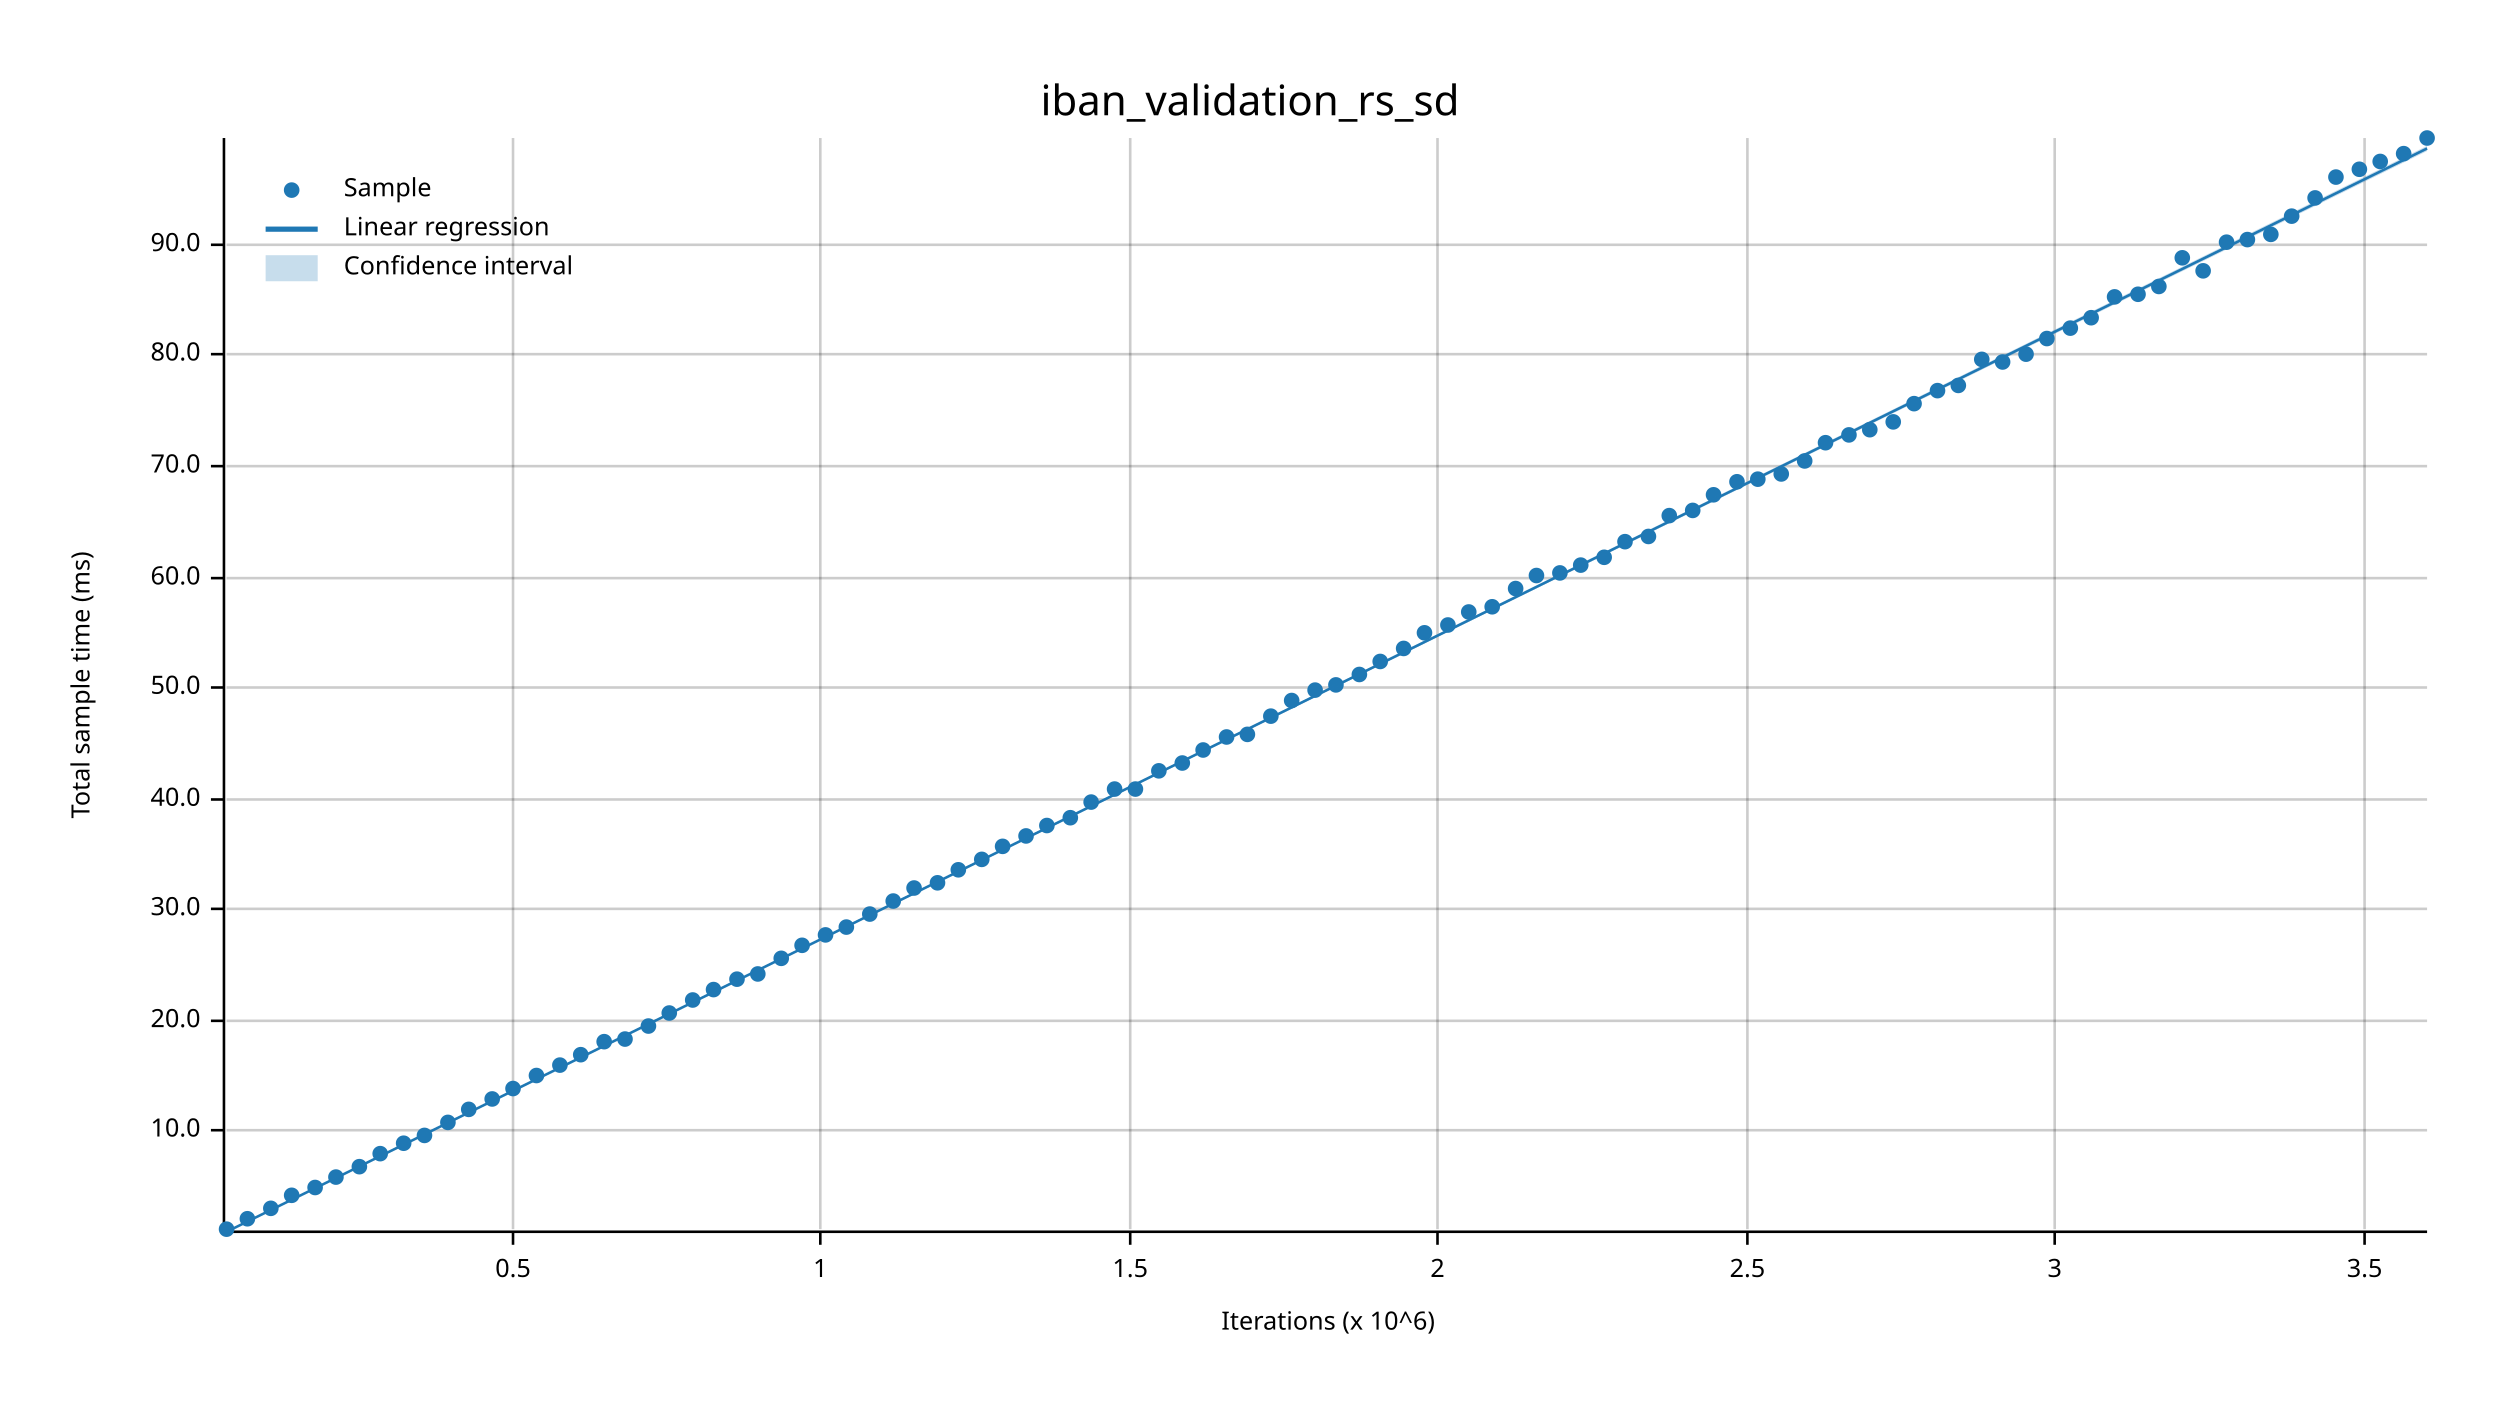
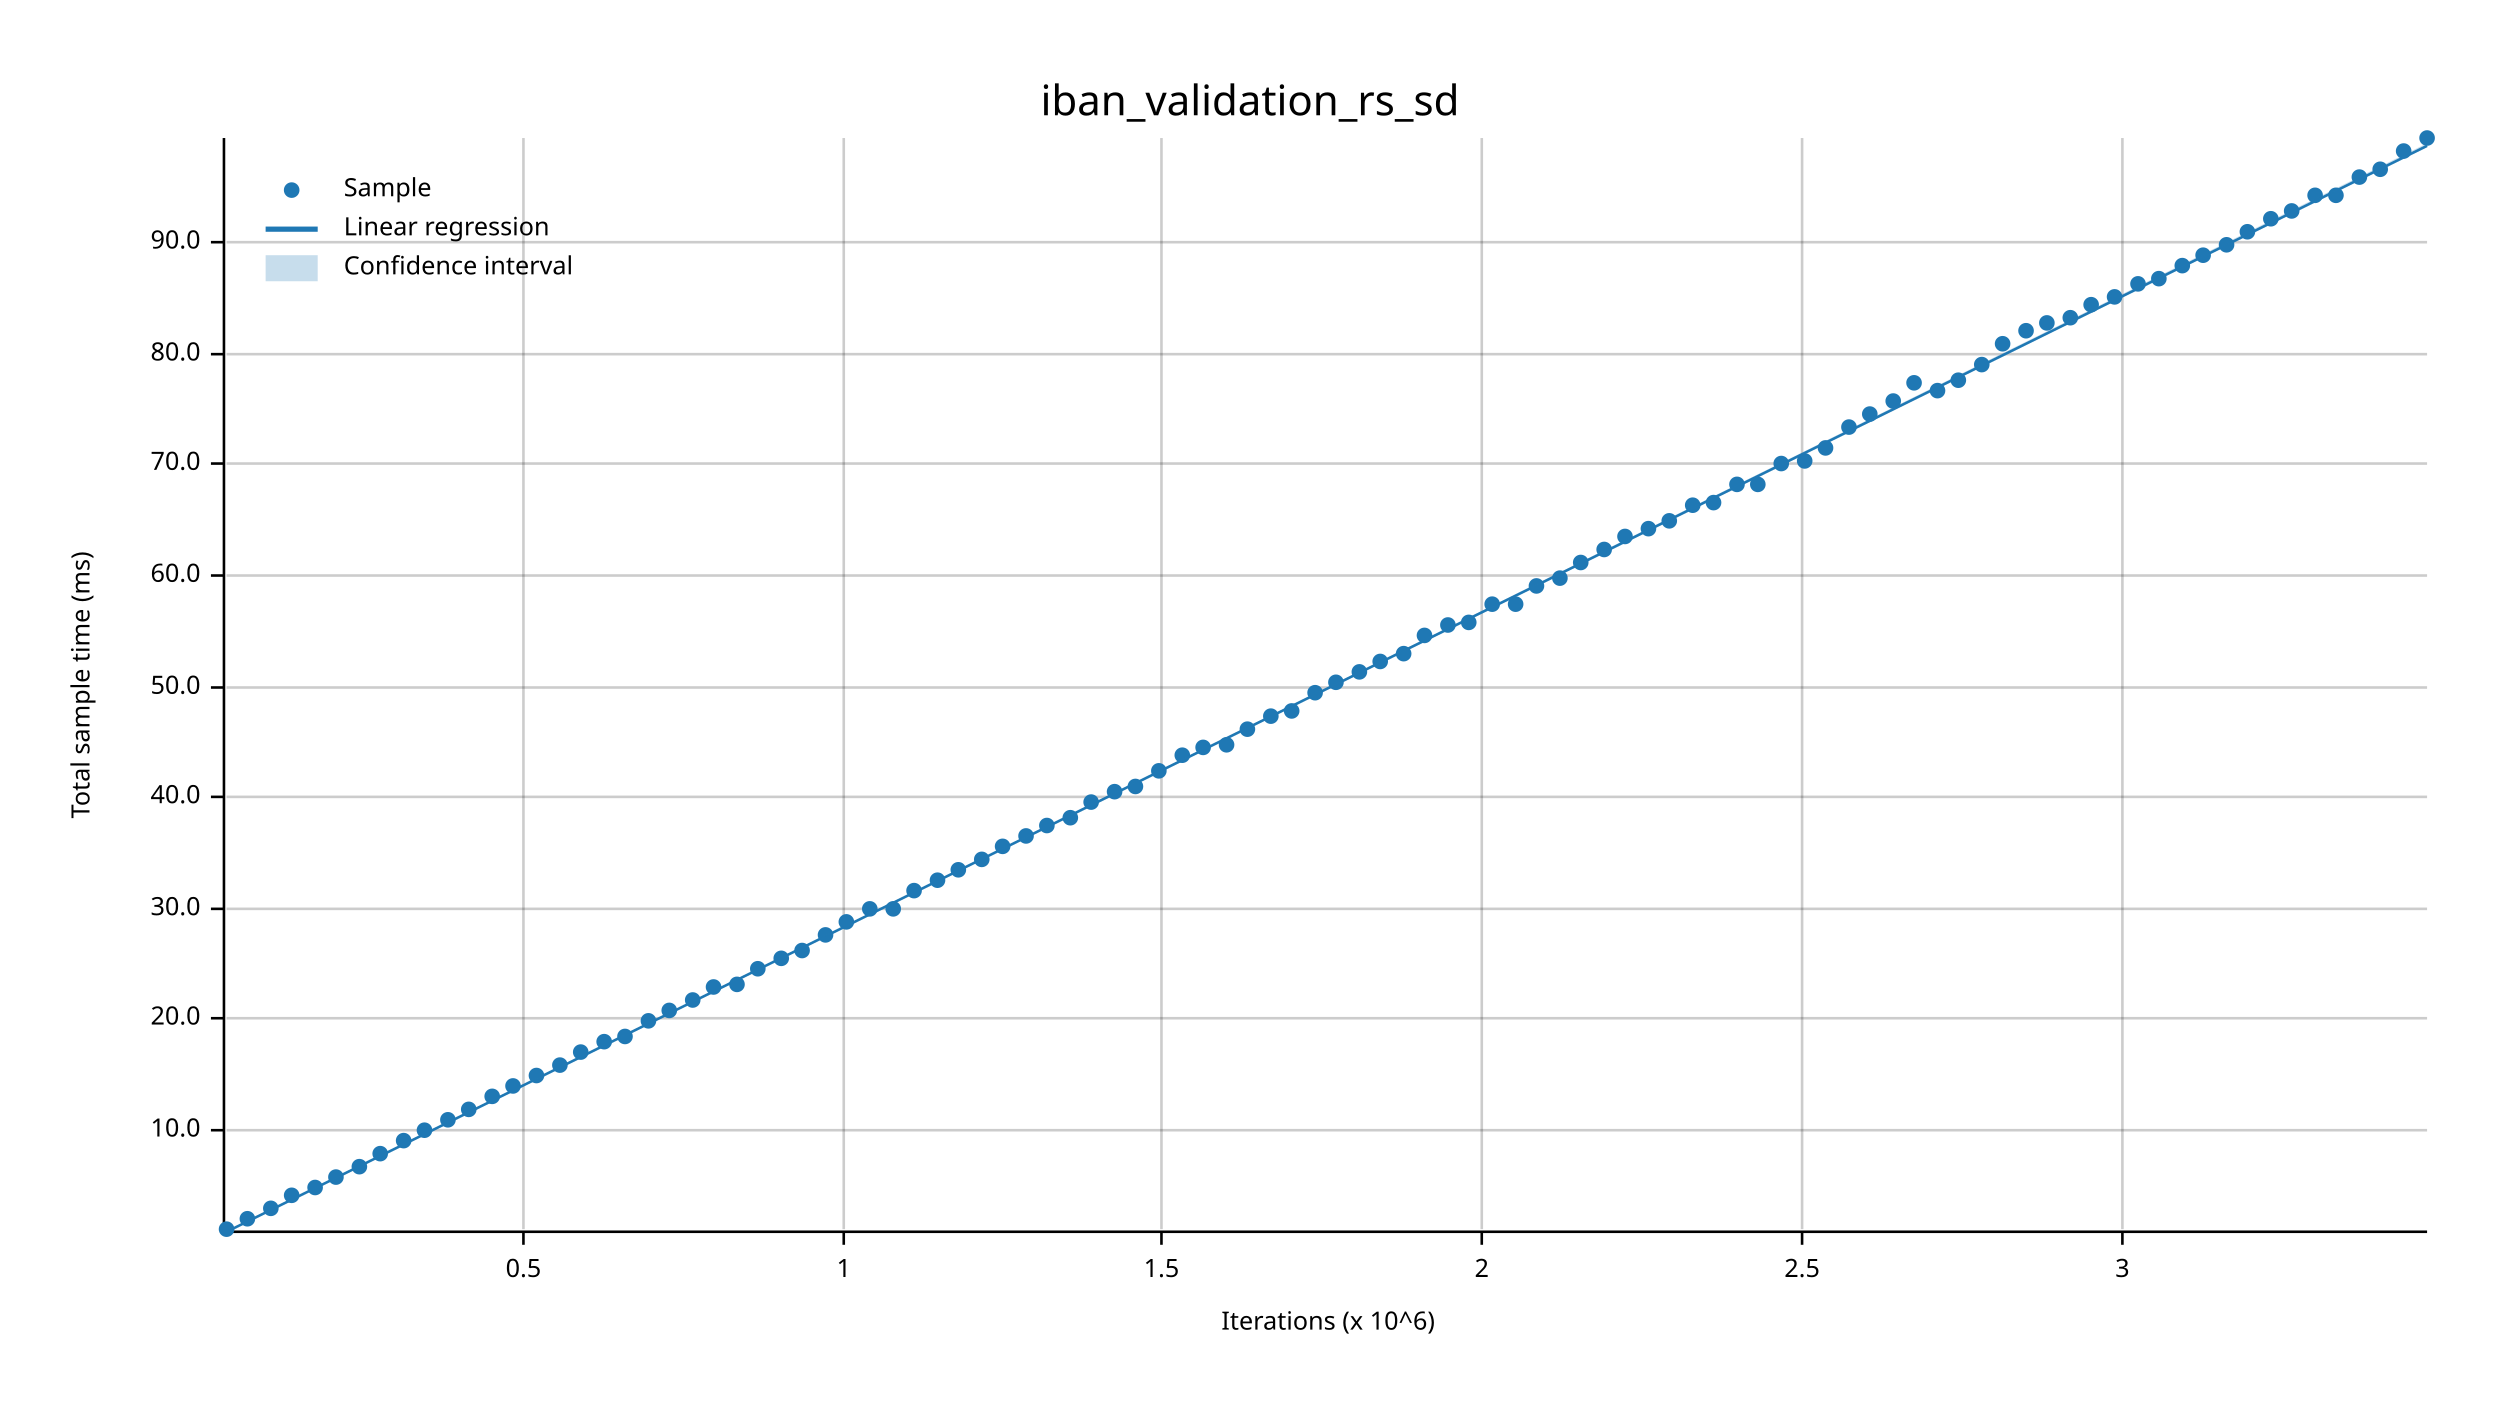
<svg xmlns="http://www.w3.org/2000/svg" width="960" height="540" viewBox="0 0 960 540">
  <text x="480" y="32" dy="0.76em" text-anchor="middle" font-family="sans-serif" font-size="16.129" opacity="1" fill="#000000">
iban_validation_rs_sd
</text>
  <text x="27" y="263" dy="0.76em" text-anchor="middle" font-family="sans-serif" font-size="9.677" opacity="1" fill="#000000" transform="rotate(270, 27, 263)">
Total sample time (ms)
</text>
  <text x="510" y="513" dy="-0.5ex" text-anchor="middle" font-family="sans-serif" font-size="9.677" opacity="1" fill="#000000">
Iterations (x 10^6)
</text>
-   <line opacity="0.2" stroke="#000000" stroke-width="1" x1="197" y1="472" x2="197" y2="53" />
-   <line opacity="0.2" stroke="#000000" stroke-width="1" x1="315" y1="472" x2="315" y2="53" />
-   <line opacity="0.2" stroke="#000000" stroke-width="1" x1="434" y1="472" x2="434" y2="53" />
-   <line opacity="0.2" stroke="#000000" stroke-width="1" x1="552" y1="472" x2="552" y2="53" />
-   <line opacity="0.2" stroke="#000000" stroke-width="1" x1="671" y1="472" x2="671" y2="53" />
-   <line opacity="0.2" stroke="#000000" stroke-width="1" x1="789" y1="472" x2="789" y2="53" />
-   <line opacity="0.2" stroke="#000000" stroke-width="1" x1="908" y1="472" x2="908" y2="53" />
+   <line opacity="0.2" stroke="#000000" stroke-width="1" x1="201" y1="472" x2="201" y2="53" />
+   <line opacity="0.2" stroke="#000000" stroke-width="1" x1="324" y1="472" x2="324" y2="53" />
+   <line opacity="0.2" stroke="#000000" stroke-width="1" x1="446" y1="472" x2="446" y2="53" />
+   <line opacity="0.2" stroke="#000000" stroke-width="1" x1="569" y1="472" x2="569" y2="53" />
+   <line opacity="0.2" stroke="#000000" stroke-width="1" x1="692" y1="472" x2="692" y2="53" />
+   <line opacity="0.2" stroke="#000000" stroke-width="1" x1="815" y1="472" x2="815" y2="53" />
  <line opacity="0.2" stroke="#000000" stroke-width="1" x1="87" y1="434" x2="932" y2="434" />
-   <line opacity="0.2" stroke="#000000" stroke-width="1" x1="87" y1="392" x2="932" y2="392" />
+   <line opacity="0.2" stroke="#000000" stroke-width="1" x1="87" y1="391" x2="932" y2="391" />
  <line opacity="0.2" stroke="#000000" stroke-width="1" x1="87" y1="349" x2="932" y2="349" />
-   <line opacity="0.2" stroke="#000000" stroke-width="1" x1="87" y1="307" x2="932" y2="307" />
+   <line opacity="0.2" stroke="#000000" stroke-width="1" x1="87" y1="306" x2="932" y2="306" />
  <line opacity="0.2" stroke="#000000" stroke-width="1" x1="87" y1="264" x2="932" y2="264" />
-   <line opacity="0.2" stroke="#000000" stroke-width="1" x1="87" y1="222" x2="932" y2="222" />
-   <line opacity="0.2" stroke="#000000" stroke-width="1" x1="87" y1="179" x2="932" y2="179" />
+   <line opacity="0.2" stroke="#000000" stroke-width="1" x1="87" y1="221" x2="932" y2="221" />
+   <line opacity="0.2" stroke="#000000" stroke-width="1" x1="87" y1="178" x2="932" y2="178" />
  <line opacity="0.2" stroke="#000000" stroke-width="1" x1="87" y1="136" x2="932" y2="136" />
-   <line opacity="0.2" stroke="#000000" stroke-width="1" x1="87" y1="94" x2="932" y2="94" />
+   <line opacity="0.2" stroke="#000000" stroke-width="1" x1="87" y1="93" x2="932" y2="93" />
  <polyline fill="none" opacity="1" stroke="#000000" stroke-width="1" points="86,53 86,472 " />
  <text x="77" y="434" dy="0.5ex" text-anchor="end" font-family="sans-serif" font-size="9.677" opacity="1" fill="#000000">
10.0
</text>
  <polyline fill="none" opacity="1" stroke="#000000" stroke-width="1" points="81,434 86,434 " />
-   <text x="77" y="392" dy="0.5ex" text-anchor="end" font-family="sans-serif" font-size="9.677" opacity="1" fill="#000000">
+   <text x="77" y="391" dy="0.5ex" text-anchor="end" font-family="sans-serif" font-size="9.677" opacity="1" fill="#000000">
20.0
</text>
-   <polyline fill="none" opacity="1" stroke="#000000" stroke-width="1" points="81,392 86,392 " />
+   <polyline fill="none" opacity="1" stroke="#000000" stroke-width="1" points="81,391 86,391 " />
  <text x="77" y="349" dy="0.5ex" text-anchor="end" font-family="sans-serif" font-size="9.677" opacity="1" fill="#000000">
30.0
</text>
  <polyline fill="none" opacity="1" stroke="#000000" stroke-width="1" points="81,349 86,349 " />
-   <text x="77" y="307" dy="0.5ex" text-anchor="end" font-family="sans-serif" font-size="9.677" opacity="1" fill="#000000">
+   <text x="77" y="306" dy="0.5ex" text-anchor="end" font-family="sans-serif" font-size="9.677" opacity="1" fill="#000000">
40.0
</text>
-   <polyline fill="none" opacity="1" stroke="#000000" stroke-width="1" points="81,307 86,307 " />
+   <polyline fill="none" opacity="1" stroke="#000000" stroke-width="1" points="81,306 86,306 " />
  <text x="77" y="264" dy="0.5ex" text-anchor="end" font-family="sans-serif" font-size="9.677" opacity="1" fill="#000000">
50.0
</text>
  <polyline fill="none" opacity="1" stroke="#000000" stroke-width="1" points="81,264 86,264 " />
-   <text x="77" y="222" dy="0.5ex" text-anchor="end" font-family="sans-serif" font-size="9.677" opacity="1" fill="#000000">
+   <text x="77" y="221" dy="0.5ex" text-anchor="end" font-family="sans-serif" font-size="9.677" opacity="1" fill="#000000">
60.0
</text>
-   <polyline fill="none" opacity="1" stroke="#000000" stroke-width="1" points="81,222 86,222 " />
-   <text x="77" y="179" dy="0.5ex" text-anchor="end" font-family="sans-serif" font-size="9.677" opacity="1" fill="#000000">
+   <polyline fill="none" opacity="1" stroke="#000000" stroke-width="1" points="81,221 86,221 " />
+   <text x="77" y="178" dy="0.5ex" text-anchor="end" font-family="sans-serif" font-size="9.677" opacity="1" fill="#000000">
70.0
</text>
-   <polyline fill="none" opacity="1" stroke="#000000" stroke-width="1" points="81,179 86,179 " />
+   <polyline fill="none" opacity="1" stroke="#000000" stroke-width="1" points="81,178 86,178 " />
  <text x="77" y="136" dy="0.5ex" text-anchor="end" font-family="sans-serif" font-size="9.677" opacity="1" fill="#000000">
80.0
</text>
  <polyline fill="none" opacity="1" stroke="#000000" stroke-width="1" points="81,136 86,136 " />
-   <text x="77" y="94" dy="0.5ex" text-anchor="end" font-family="sans-serif" font-size="9.677" opacity="1" fill="#000000">
+   <text x="77" y="93" dy="0.5ex" text-anchor="end" font-family="sans-serif" font-size="9.677" opacity="1" fill="#000000">
90.0
</text>
-   <polyline fill="none" opacity="1" stroke="#000000" stroke-width="1" points="81,94 86,94 " />
+   <polyline fill="none" opacity="1" stroke="#000000" stroke-width="1" points="81,93 86,93 " />
  <polyline fill="none" opacity="1" stroke="#000000" stroke-width="1" points="87,473 932,473 " />
-   <text x="197" y="483" dy="0.76em" text-anchor="middle" font-family="sans-serif" font-size="9.677" opacity="1" fill="#000000">
+   <text x="201" y="483" dy="0.76em" text-anchor="middle" font-family="sans-serif" font-size="9.677" opacity="1" fill="#000000">
0.5
</text>
-   <polyline fill="none" opacity="1" stroke="#000000" stroke-width="1" points="197,473 197,478 " />
-   <text x="315" y="483" dy="0.76em" text-anchor="middle" font-family="sans-serif" font-size="9.677" opacity="1" fill="#000000">
+   <polyline fill="none" opacity="1" stroke="#000000" stroke-width="1" points="201,473 201,478 " />
+   <text x="324" y="483" dy="0.76em" text-anchor="middle" font-family="sans-serif" font-size="9.677" opacity="1" fill="#000000">
1
</text>
-   <polyline fill="none" opacity="1" stroke="#000000" stroke-width="1" points="315,473 315,478 " />
-   <text x="434" y="483" dy="0.76em" text-anchor="middle" font-family="sans-serif" font-size="9.677" opacity="1" fill="#000000">
+   <polyline fill="none" opacity="1" stroke="#000000" stroke-width="1" points="324,473 324,478 " />
+   <text x="446" y="483" dy="0.76em" text-anchor="middle" font-family="sans-serif" font-size="9.677" opacity="1" fill="#000000">
1.5
</text>
-   <polyline fill="none" opacity="1" stroke="#000000" stroke-width="1" points="434,473 434,478 " />
-   <text x="552" y="483" dy="0.76em" text-anchor="middle" font-family="sans-serif" font-size="9.677" opacity="1" fill="#000000">
+   <polyline fill="none" opacity="1" stroke="#000000" stroke-width="1" points="446,473 446,478 " />
+   <text x="569" y="483" dy="0.76em" text-anchor="middle" font-family="sans-serif" font-size="9.677" opacity="1" fill="#000000">
2
</text>
-   <polyline fill="none" opacity="1" stroke="#000000" stroke-width="1" points="552,473 552,478 " />
-   <text x="671" y="483" dy="0.76em" text-anchor="middle" font-family="sans-serif" font-size="9.677" opacity="1" fill="#000000">
+   <polyline fill="none" opacity="1" stroke="#000000" stroke-width="1" points="569,473 569,478 " />
+   <text x="692" y="483" dy="0.76em" text-anchor="middle" font-family="sans-serif" font-size="9.677" opacity="1" fill="#000000">
2.5
</text>
-   <polyline fill="none" opacity="1" stroke="#000000" stroke-width="1" points="671,473 671,478 " />
-   <text x="789" y="483" dy="0.76em" text-anchor="middle" font-family="sans-serif" font-size="9.677" opacity="1" fill="#000000">
+   <polyline fill="none" opacity="1" stroke="#000000" stroke-width="1" points="692,473 692,478 " />
+   <text x="815" y="483" dy="0.76em" text-anchor="middle" font-family="sans-serif" font-size="9.677" opacity="1" fill="#000000">
3
</text>
-   <polyline fill="none" opacity="1" stroke="#000000" stroke-width="1" points="789,473 789,478 " />
-   <text x="908" y="483" dy="0.76em" text-anchor="middle" font-family="sans-serif" font-size="9.677" opacity="1" fill="#000000">
- 3.5
- </text>
-   <polyline fill="none" opacity="1" stroke="#000000" stroke-width="1" points="908,473 908,478 " />
+   <polyline fill="none" opacity="1" stroke="#000000" stroke-width="1" points="815,473 815,478 " />
  <circle cx="87" cy="472" r="3" opacity="1" fill="#1F78B4" stroke="none" stroke-width="1" />
  <circle cx="95" cy="468" r="3" opacity="1" fill="#1F78B4" stroke="none" stroke-width="1" />
  <circle cx="104" cy="464" r="3" opacity="1" fill="#1F78B4" stroke="none" stroke-width="1" />
  <circle cx="112" cy="459" r="3" opacity="1" fill="#1F78B4" stroke="none" stroke-width="1" />
  <circle cx="121" cy="456" r="3" opacity="1" fill="#1F78B4" stroke="none" stroke-width="1" />
  <circle cx="129" cy="452" r="3" opacity="1" fill="#1F78B4" stroke="none" stroke-width="1" />
  <circle cx="138" cy="448" r="3" opacity="1" fill="#1F78B4" stroke="none" stroke-width="1" />
  <circle cx="146" cy="443" r="3" opacity="1" fill="#1F78B4" stroke="none" stroke-width="1" />
-   <circle cx="155" cy="439" r="3" opacity="1" fill="#1F78B4" stroke="none" stroke-width="1" />
-   <circle cx="163" cy="436" r="3" opacity="1" fill="#1F78B4" stroke="none" stroke-width="1" />
-   <circle cx="172" cy="431" r="3" opacity="1" fill="#1F78B4" stroke="none" stroke-width="1" />
+   <circle cx="155" cy="438" r="3" opacity="1" fill="#1F78B4" stroke="none" stroke-width="1" />
+   <circle cx="163" cy="434" r="3" opacity="1" fill="#1F78B4" stroke="none" stroke-width="1" />
+   <circle cx="172" cy="430" r="3" opacity="1" fill="#1F78B4" stroke="none" stroke-width="1" />
  <circle cx="180" cy="426" r="3" opacity="1" fill="#1F78B4" stroke="none" stroke-width="1" />
-   <circle cx="189" cy="422" r="3" opacity="1" fill="#1F78B4" stroke="none" stroke-width="1" />
-   <circle cx="197" cy="418" r="3" opacity="1" fill="#1F78B4" stroke="none" stroke-width="1" />
+   <circle cx="189" cy="421" r="3" opacity="1" fill="#1F78B4" stroke="none" stroke-width="1" />
+   <circle cx="197" cy="417" r="3" opacity="1" fill="#1F78B4" stroke="none" stroke-width="1" />
  <circle cx="206" cy="413" r="3" opacity="1" fill="#1F78B4" stroke="none" stroke-width="1" />
  <circle cx="215" cy="409" r="3" opacity="1" fill="#1F78B4" stroke="none" stroke-width="1" />
-   <circle cx="223" cy="405" r="3" opacity="1" fill="#1F78B4" stroke="none" stroke-width="1" />
+   <circle cx="223" cy="404" r="3" opacity="1" fill="#1F78B4" stroke="none" stroke-width="1" />
  <circle cx="232" cy="400" r="3" opacity="1" fill="#1F78B4" stroke="none" stroke-width="1" />
-   <circle cx="240" cy="399" r="3" opacity="1" fill="#1F78B4" stroke="none" stroke-width="1" />
-   <circle cx="249" cy="394" r="3" opacity="1" fill="#1F78B4" stroke="none" stroke-width="1" />
-   <circle cx="257" cy="389" r="3" opacity="1" fill="#1F78B4" stroke="none" stroke-width="1" />
+   <circle cx="240" cy="398" r="3" opacity="1" fill="#1F78B4" stroke="none" stroke-width="1" />
+   <circle cx="249" cy="392" r="3" opacity="1" fill="#1F78B4" stroke="none" stroke-width="1" />
+   <circle cx="257" cy="388" r="3" opacity="1" fill="#1F78B4" stroke="none" stroke-width="1" />
  <circle cx="266" cy="384" r="3" opacity="1" fill="#1F78B4" stroke="none" stroke-width="1" />
-   <circle cx="274" cy="380" r="3" opacity="1" fill="#1F78B4" stroke="none" stroke-width="1" />
-   <circle cx="283" cy="376" r="3" opacity="1" fill="#1F78B4" stroke="none" stroke-width="1" />
-   <circle cx="291" cy="374" r="3" opacity="1" fill="#1F78B4" stroke="none" stroke-width="1" />
+   <circle cx="274" cy="379" r="3" opacity="1" fill="#1F78B4" stroke="none" stroke-width="1" />
+   <circle cx="283" cy="378" r="3" opacity="1" fill="#1F78B4" stroke="none" stroke-width="1" />
+   <circle cx="291" cy="372" r="3" opacity="1" fill="#1F78B4" stroke="none" stroke-width="1" />
  <circle cx="300" cy="368" r="3" opacity="1" fill="#1F78B4" stroke="none" stroke-width="1" />
-   <circle cx="308" cy="363" r="3" opacity="1" fill="#1F78B4" stroke="none" stroke-width="1" />
+   <circle cx="308" cy="365" r="3" opacity="1" fill="#1F78B4" stroke="none" stroke-width="1" />
  <circle cx="317" cy="359" r="3" opacity="1" fill="#1F78B4" stroke="none" stroke-width="1" />
-   <circle cx="325" cy="356" r="3" opacity="1" fill="#1F78B4" stroke="none" stroke-width="1" />
-   <circle cx="334" cy="351" r="3" opacity="1" fill="#1F78B4" stroke="none" stroke-width="1" />
-   <circle cx="343" cy="346" r="3" opacity="1" fill="#1F78B4" stroke="none" stroke-width="1" />
-   <circle cx="351" cy="341" r="3" opacity="1" fill="#1F78B4" stroke="none" stroke-width="1" />
-   <circle cx="360" cy="339" r="3" opacity="1" fill="#1F78B4" stroke="none" stroke-width="1" />
+   <circle cx="325" cy="354" r="3" opacity="1" fill="#1F78B4" stroke="none" stroke-width="1" />
+   <circle cx="334" cy="349" r="3" opacity="1" fill="#1F78B4" stroke="none" stroke-width="1" />
+   <circle cx="343" cy="349" r="3" opacity="1" fill="#1F78B4" stroke="none" stroke-width="1" />
+   <circle cx="351" cy="342" r="3" opacity="1" fill="#1F78B4" stroke="none" stroke-width="1" />
+   <circle cx="360" cy="338" r="3" opacity="1" fill="#1F78B4" stroke="none" stroke-width="1" />
  <circle cx="368" cy="334" r="3" opacity="1" fill="#1F78B4" stroke="none" stroke-width="1" />
  <circle cx="377" cy="330" r="3" opacity="1" fill="#1F78B4" stroke="none" stroke-width="1" />
  <circle cx="385" cy="325" r="3" opacity="1" fill="#1F78B4" stroke="none" stroke-width="1" />
  <circle cx="394" cy="321" r="3" opacity="1" fill="#1F78B4" stroke="none" stroke-width="1" />
  <circle cx="402" cy="317" r="3" opacity="1" fill="#1F78B4" stroke="none" stroke-width="1" />
  <circle cx="411" cy="314" r="3" opacity="1" fill="#1F78B4" stroke="none" stroke-width="1" />
  <circle cx="419" cy="308" r="3" opacity="1" fill="#1F78B4" stroke="none" stroke-width="1" />
-   <circle cx="428" cy="303" r="3" opacity="1" fill="#1F78B4" stroke="none" stroke-width="1" />
-   <circle cx="436" cy="303" r="3" opacity="1" fill="#1F78B4" stroke="none" stroke-width="1" />
+   <circle cx="428" cy="304" r="3" opacity="1" fill="#1F78B4" stroke="none" stroke-width="1" />
+   <circle cx="436" cy="302" r="3" opacity="1" fill="#1F78B4" stroke="none" stroke-width="1" />
  <circle cx="445" cy="296" r="3" opacity="1" fill="#1F78B4" stroke="none" stroke-width="1" />
-   <circle cx="454" cy="293" r="3" opacity="1" fill="#1F78B4" stroke="none" stroke-width="1" />
-   <circle cx="462" cy="288" r="3" opacity="1" fill="#1F78B4" stroke="none" stroke-width="1" />
-   <circle cx="471" cy="283" r="3" opacity="1" fill="#1F78B4" stroke="none" stroke-width="1" />
-   <circle cx="479" cy="282" r="3" opacity="1" fill="#1F78B4" stroke="none" stroke-width="1" />
+   <circle cx="454" cy="290" r="3" opacity="1" fill="#1F78B4" stroke="none" stroke-width="1" />
+   <circle cx="462" cy="287" r="3" opacity="1" fill="#1F78B4" stroke="none" stroke-width="1" />
+   <circle cx="471" cy="286" r="3" opacity="1" fill="#1F78B4" stroke="none" stroke-width="1" />
+   <circle cx="479" cy="280" r="3" opacity="1" fill="#1F78B4" stroke="none" stroke-width="1" />
  <circle cx="488" cy="275" r="3" opacity="1" fill="#1F78B4" stroke="none" stroke-width="1" />
-   <circle cx="496" cy="269" r="3" opacity="1" fill="#1F78B4" stroke="none" stroke-width="1" />
-   <circle cx="505" cy="265" r="3" opacity="1" fill="#1F78B4" stroke="none" stroke-width="1" />
-   <circle cx="513" cy="263" r="3" opacity="1" fill="#1F78B4" stroke="none" stroke-width="1" />
-   <circle cx="522" cy="259" r="3" opacity="1" fill="#1F78B4" stroke="none" stroke-width="1" />
+   <circle cx="496" cy="273" r="3" opacity="1" fill="#1F78B4" stroke="none" stroke-width="1" />
+   <circle cx="505" cy="266" r="3" opacity="1" fill="#1F78B4" stroke="none" stroke-width="1" />
+   <circle cx="513" cy="262" r="3" opacity="1" fill="#1F78B4" stroke="none" stroke-width="1" />
+   <circle cx="522" cy="258" r="3" opacity="1" fill="#1F78B4" stroke="none" stroke-width="1" />
  <circle cx="530" cy="254" r="3" opacity="1" fill="#1F78B4" stroke="none" stroke-width="1" />
-   <circle cx="539" cy="249" r="3" opacity="1" fill="#1F78B4" stroke="none" stroke-width="1" />
-   <circle cx="547" cy="243" r="3" opacity="1" fill="#1F78B4" stroke="none" stroke-width="1" />
+   <circle cx="539" cy="251" r="3" opacity="1" fill="#1F78B4" stroke="none" stroke-width="1" />
+   <circle cx="547" cy="244" r="3" opacity="1" fill="#1F78B4" stroke="none" stroke-width="1" />
  <circle cx="556" cy="240" r="3" opacity="1" fill="#1F78B4" stroke="none" stroke-width="1" />
-   <circle cx="564" cy="235" r="3" opacity="1" fill="#1F78B4" stroke="none" stroke-width="1" />
-   <circle cx="573" cy="233" r="3" opacity="1" fill="#1F78B4" stroke="none" stroke-width="1" />
-   <circle cx="582" cy="226" r="3" opacity="1" fill="#1F78B4" stroke="none" stroke-width="1" />
-   <circle cx="590" cy="221" r="3" opacity="1" fill="#1F78B4" stroke="none" stroke-width="1" />
-   <circle cx="599" cy="220" r="3" opacity="1" fill="#1F78B4" stroke="none" stroke-width="1" />
-   <circle cx="607" cy="217" r="3" opacity="1" fill="#1F78B4" stroke="none" stroke-width="1" />
-   <circle cx="616" cy="214" r="3" opacity="1" fill="#1F78B4" stroke="none" stroke-width="1" />
-   <circle cx="624" cy="208" r="3" opacity="1" fill="#1F78B4" stroke="none" stroke-width="1" />
-   <circle cx="633" cy="206" r="3" opacity="1" fill="#1F78B4" stroke="none" stroke-width="1" />
-   <circle cx="641" cy="198" r="3" opacity="1" fill="#1F78B4" stroke="none" stroke-width="1" />
-   <circle cx="650" cy="196" r="3" opacity="1" fill="#1F78B4" stroke="none" stroke-width="1" />
-   <circle cx="658" cy="190" r="3" opacity="1" fill="#1F78B4" stroke="none" stroke-width="1" />
-   <circle cx="667" cy="185" r="3" opacity="1" fill="#1F78B4" stroke="none" stroke-width="1" />
-   <circle cx="675" cy="184" r="3" opacity="1" fill="#1F78B4" stroke="none" stroke-width="1" />
-   <circle cx="684" cy="182" r="3" opacity="1" fill="#1F78B4" stroke="none" stroke-width="1" />
+   <circle cx="564" cy="239" r="3" opacity="1" fill="#1F78B4" stroke="none" stroke-width="1" />
+   <circle cx="573" cy="232" r="3" opacity="1" fill="#1F78B4" stroke="none" stroke-width="1" />
+   <circle cx="582" cy="232" r="3" opacity="1" fill="#1F78B4" stroke="none" stroke-width="1" />
+   <circle cx="590" cy="225" r="3" opacity="1" fill="#1F78B4" stroke="none" stroke-width="1" />
+   <circle cx="599" cy="222" r="3" opacity="1" fill="#1F78B4" stroke="none" stroke-width="1" />
+   <circle cx="607" cy="216" r="3" opacity="1" fill="#1F78B4" stroke="none" stroke-width="1" />
+   <circle cx="616" cy="211" r="3" opacity="1" fill="#1F78B4" stroke="none" stroke-width="1" />
+   <circle cx="624" cy="206" r="3" opacity="1" fill="#1F78B4" stroke="none" stroke-width="1" />
+   <circle cx="633" cy="203" r="3" opacity="1" fill="#1F78B4" stroke="none" stroke-width="1" />
+   <circle cx="641" cy="200" r="3" opacity="1" fill="#1F78B4" stroke="none" stroke-width="1" />
+   <circle cx="650" cy="194" r="3" opacity="1" fill="#1F78B4" stroke="none" stroke-width="1" />
+   <circle cx="658" cy="193" r="3" opacity="1" fill="#1F78B4" stroke="none" stroke-width="1" />
+   <circle cx="667" cy="186" r="3" opacity="1" fill="#1F78B4" stroke="none" stroke-width="1" />
+   <circle cx="675" cy="186" r="3" opacity="1" fill="#1F78B4" stroke="none" stroke-width="1" />
+   <circle cx="684" cy="178" r="3" opacity="1" fill="#1F78B4" stroke="none" stroke-width="1" />
  <circle cx="693" cy="177" r="3" opacity="1" fill="#1F78B4" stroke="none" stroke-width="1" />
-   <circle cx="701" cy="170" r="3" opacity="1" fill="#1F78B4" stroke="none" stroke-width="1" />
-   <circle cx="710" cy="167" r="3" opacity="1" fill="#1F78B4" stroke="none" stroke-width="1" />
-   <circle cx="718" cy="165" r="3" opacity="1" fill="#1F78B4" stroke="none" stroke-width="1" />
-   <circle cx="727" cy="162" r="3" opacity="1" fill="#1F78B4" stroke="none" stroke-width="1" />
-   <circle cx="735" cy="155" r="3" opacity="1" fill="#1F78B4" stroke="none" stroke-width="1" />
+   <circle cx="701" cy="172" r="3" opacity="1" fill="#1F78B4" stroke="none" stroke-width="1" />
+   <circle cx="710" cy="164" r="3" opacity="1" fill="#1F78B4" stroke="none" stroke-width="1" />
+   <circle cx="718" cy="159" r="3" opacity="1" fill="#1F78B4" stroke="none" stroke-width="1" />
+   <circle cx="727" cy="154" r="3" opacity="1" fill="#1F78B4" stroke="none" stroke-width="1" />
+   <circle cx="735" cy="147" r="3" opacity="1" fill="#1F78B4" stroke="none" stroke-width="1" />
  <circle cx="744" cy="150" r="3" opacity="1" fill="#1F78B4" stroke="none" stroke-width="1" />
-   <circle cx="752" cy="148" r="3" opacity="1" fill="#1F78B4" stroke="none" stroke-width="1" />
-   <circle cx="761" cy="138" r="3" opacity="1" fill="#1F78B4" stroke="none" stroke-width="1" />
-   <circle cx="769" cy="139" r="3" opacity="1" fill="#1F78B4" stroke="none" stroke-width="1" />
-   <circle cx="778" cy="136" r="3" opacity="1" fill="#1F78B4" stroke="none" stroke-width="1" />
-   <circle cx="786" cy="130" r="3" opacity="1" fill="#1F78B4" stroke="none" stroke-width="1" />
-   <circle cx="795" cy="126" r="3" opacity="1" fill="#1F78B4" stroke="none" stroke-width="1" />
-   <circle cx="803" cy="122" r="3" opacity="1" fill="#1F78B4" stroke="none" stroke-width="1" />
+   <circle cx="752" cy="146" r="3" opacity="1" fill="#1F78B4" stroke="none" stroke-width="1" />
+   <circle cx="761" cy="140" r="3" opacity="1" fill="#1F78B4" stroke="none" stroke-width="1" />
+   <circle cx="769" cy="132" r="3" opacity="1" fill="#1F78B4" stroke="none" stroke-width="1" />
+   <circle cx="778" cy="127" r="3" opacity="1" fill="#1F78B4" stroke="none" stroke-width="1" />
+   <circle cx="786" cy="124" r="3" opacity="1" fill="#1F78B4" stroke="none" stroke-width="1" />
+   <circle cx="795" cy="122" r="3" opacity="1" fill="#1F78B4" stroke="none" stroke-width="1" />
+   <circle cx="803" cy="117" r="3" opacity="1" fill="#1F78B4" stroke="none" stroke-width="1" />
  <circle cx="812" cy="114" r="3" opacity="1" fill="#1F78B4" stroke="none" stroke-width="1" />
-   <circle cx="821" cy="113" r="3" opacity="1" fill="#1F78B4" stroke="none" stroke-width="1" />
-   <circle cx="829" cy="110" r="3" opacity="1" fill="#1F78B4" stroke="none" stroke-width="1" />
-   <circle cx="838" cy="99" r="3" opacity="1" fill="#1F78B4" stroke="none" stroke-width="1" />
-   <circle cx="846" cy="104" r="3" opacity="1" fill="#1F78B4" stroke="none" stroke-width="1" />
-   <circle cx="855" cy="93" r="3" opacity="1" fill="#1F78B4" stroke="none" stroke-width="1" />
-   <circle cx="863" cy="92" r="3" opacity="1" fill="#1F78B4" stroke="none" stroke-width="1" />
-   <circle cx="872" cy="90" r="3" opacity="1" fill="#1F78B4" stroke="none" stroke-width="1" />
-   <circle cx="880" cy="83" r="3" opacity="1" fill="#1F78B4" stroke="none" stroke-width="1" />
-   <circle cx="889" cy="76" r="3" opacity="1" fill="#1F78B4" stroke="none" stroke-width="1" />
-   <circle cx="897" cy="68" r="3" opacity="1" fill="#1F78B4" stroke="none" stroke-width="1" />
-   <circle cx="906" cy="65" r="3" opacity="1" fill="#1F78B4" stroke="none" stroke-width="1" />
-   <circle cx="914" cy="62" r="3" opacity="1" fill="#1F78B4" stroke="none" stroke-width="1" />
-   <circle cx="923" cy="59" r="3" opacity="1" fill="#1F78B4" stroke="none" stroke-width="1" />
+   <circle cx="821" cy="109" r="3" opacity="1" fill="#1F78B4" stroke="none" stroke-width="1" />
+   <circle cx="829" cy="107" r="3" opacity="1" fill="#1F78B4" stroke="none" stroke-width="1" />
+   <circle cx="838" cy="102" r="3" opacity="1" fill="#1F78B4" stroke="none" stroke-width="1" />
+   <circle cx="846" cy="98" r="3" opacity="1" fill="#1F78B4" stroke="none" stroke-width="1" />
+   <circle cx="855" cy="94" r="3" opacity="1" fill="#1F78B4" stroke="none" stroke-width="1" />
+   <circle cx="863" cy="89" r="3" opacity="1" fill="#1F78B4" stroke="none" stroke-width="1" />
+   <circle cx="872" cy="84" r="3" opacity="1" fill="#1F78B4" stroke="none" stroke-width="1" />
+   <circle cx="880" cy="81" r="3" opacity="1" fill="#1F78B4" stroke="none" stroke-width="1" />
+   <circle cx="889" cy="75" r="3" opacity="1" fill="#1F78B4" stroke="none" stroke-width="1" />
+   <circle cx="897" cy="75" r="3" opacity="1" fill="#1F78B4" stroke="none" stroke-width="1" />
+   <circle cx="906" cy="68" r="3" opacity="1" fill="#1F78B4" stroke="none" stroke-width="1" />
+   <circle cx="914" cy="65" r="3" opacity="1" fill="#1F78B4" stroke="none" stroke-width="1" />
+   <circle cx="923" cy="58" r="3" opacity="1" fill="#1F78B4" stroke="none" stroke-width="1" />
  <circle cx="932" cy="53" r="3" opacity="1" fill="#1F78B4" stroke="none" stroke-width="1" />
-   <polyline fill="none" opacity="1" stroke="#1F78B4" stroke-width="1" points="87,473 932,57 " />
-   <polygon opacity="0.25" fill="#1F78B4" points="87,473 932,58 932,56 " />
+   <polyline fill="none" opacity="1" stroke="#1F78B4" stroke-width="1" points="87,473 932,56 " />
+   <polygon opacity="0.25" fill="#1F78B4" points="87,473 932,56 932,55 " />
  <text x="132" y="68" dy="0.76em" text-anchor="start" font-family="sans-serif" font-size="9.677" opacity="1" fill="#000000">
Sample
</text>
  <text x="132" y="83" dy="0.76em" text-anchor="start" font-family="sans-serif" font-size="9.677" opacity="1" fill="#000000">
Linear regression
</text>
  <text x="132" y="98" dy="0.76em" text-anchor="start" font-family="sans-serif" font-size="9.677" opacity="1" fill="#000000">
Confidence interval
</text>
  <circle cx="112" cy="73" r="3" opacity="1" fill="#1F78B4" stroke="none" stroke-width="1" />
  <polyline fill="none" opacity="1" stroke="#1F78B4" stroke-width="2" points="102,88 122,88 " />
  <rect x="102" y="98" width="20" height="10" opacity="0.25" fill="#1F78B4" stroke="none" />
</svg>
